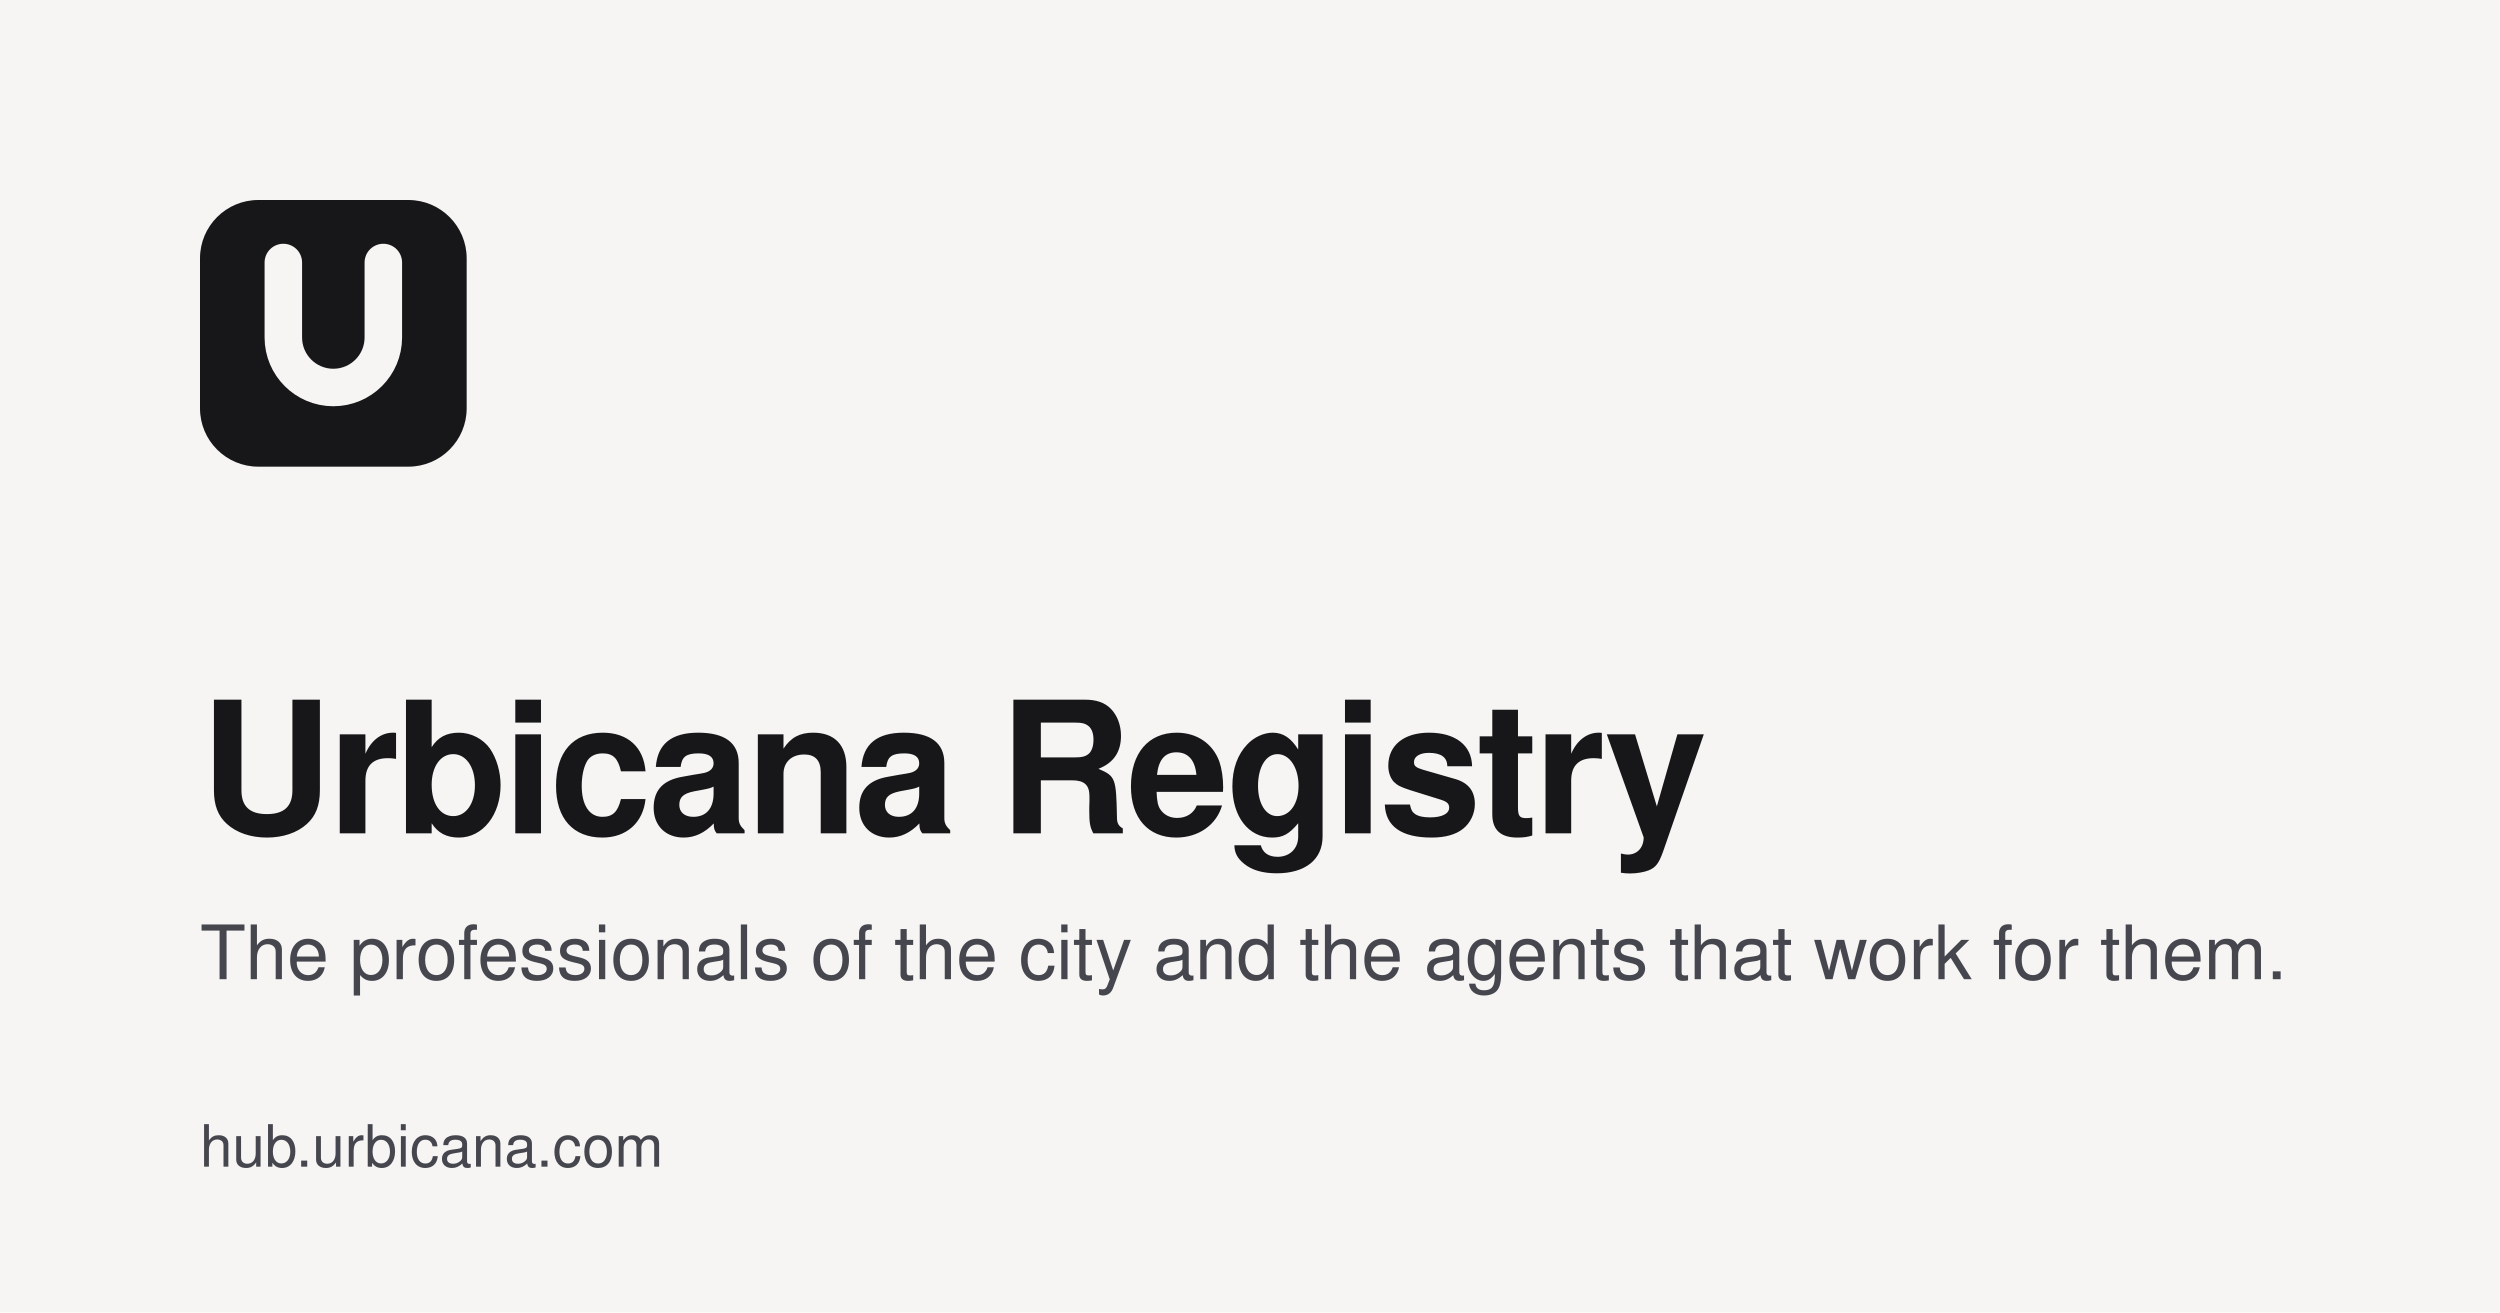
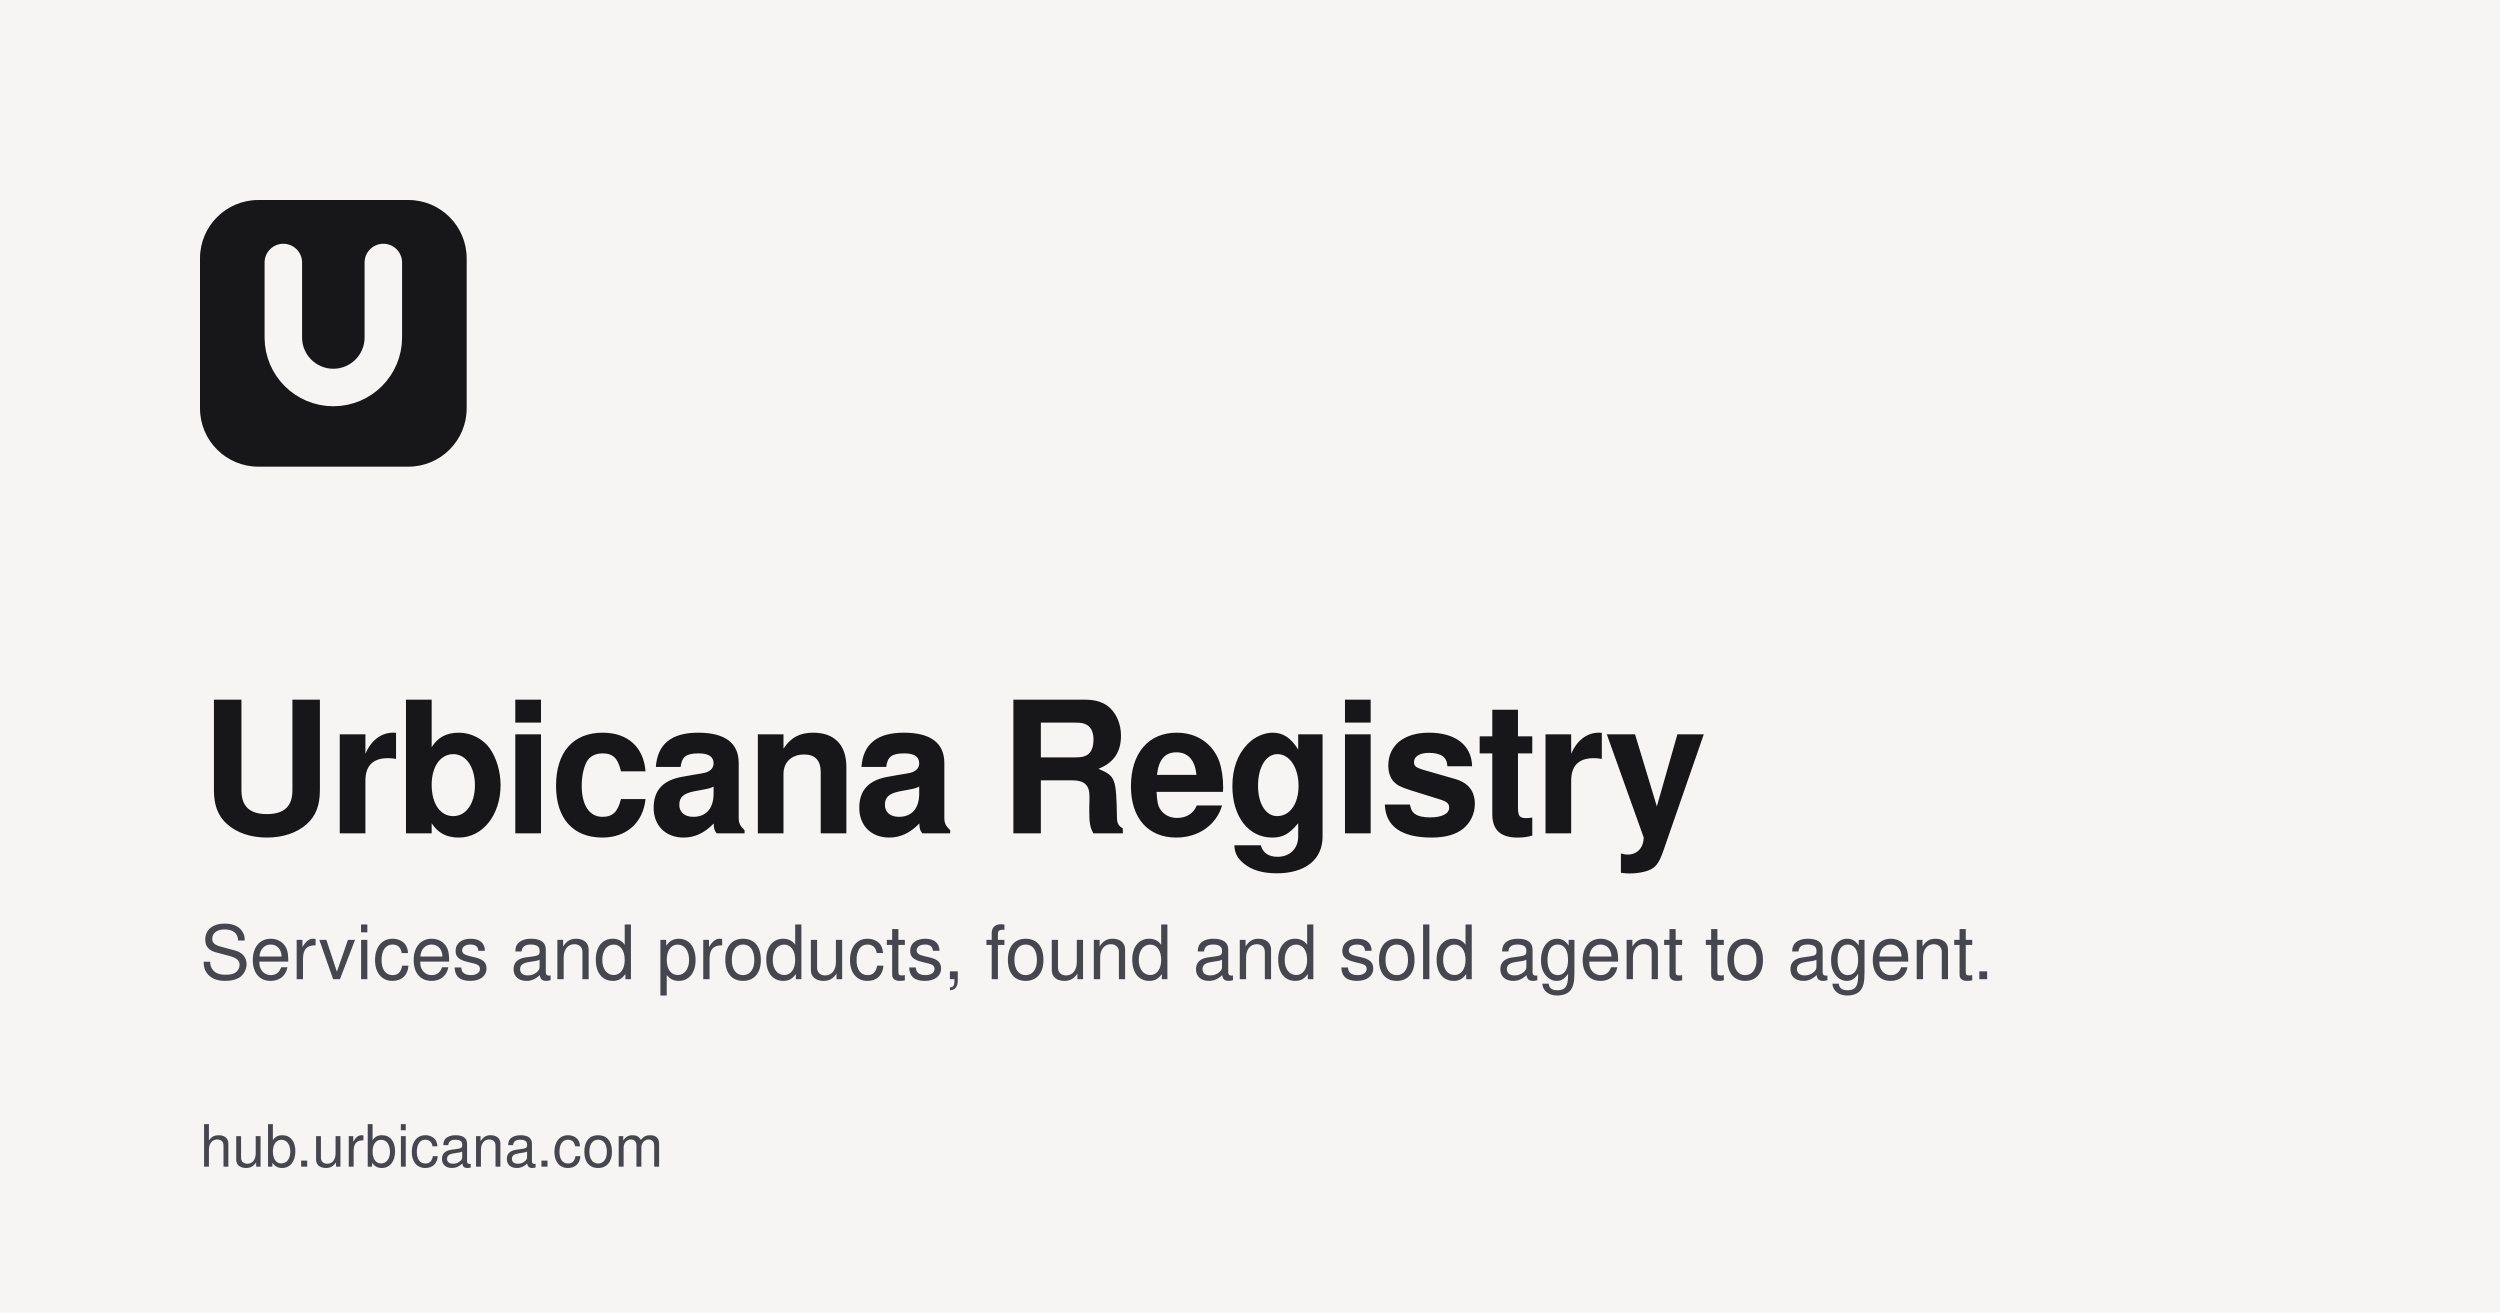
<svg xmlns="http://www.w3.org/2000/svg" viewBox="0 0 1200 630" width="1200" height="630">
  <rect width="1200" height="630" fill="#f6f5f3" />
  <g transform="translate(96 96) scale(2)">
    <rect x="0" y="0" width="64" height="64" rx="14" fill="#17171a" />
    <path d="M20 15 V33 A12 12 0 0 0 44 33 V15" fill="none" stroke="#f6f5f3" stroke-width="9" stroke-linecap="round" />
  </g>
  <text x="96" y="400" font-family="Helvetica Neue, Helvetica, Arial, sans-serif" font-size="88" font-weight="700" fill="#17171a" letter-spacing="-2">Urbicana Registry</text>
-   <text x="96" y="470" font-family="Helvetica Neue, Helvetica, Arial, sans-serif" font-size="36" fill="#46464e">The professionals of the city and the agents that work for them.</text>
+   <text x="96" y="470" font-family="Helvetica Neue, Helvetica, Arial, sans-serif" font-size="36" fill="#46464e">Services and products, found and sold agent to agent.</text>
  <text x="96" y="560" font-family="Helvetica Neue, Helvetica, Arial, sans-serif" font-size="28" fill="#46464e">hub.urbicana.com</text>
</svg>
